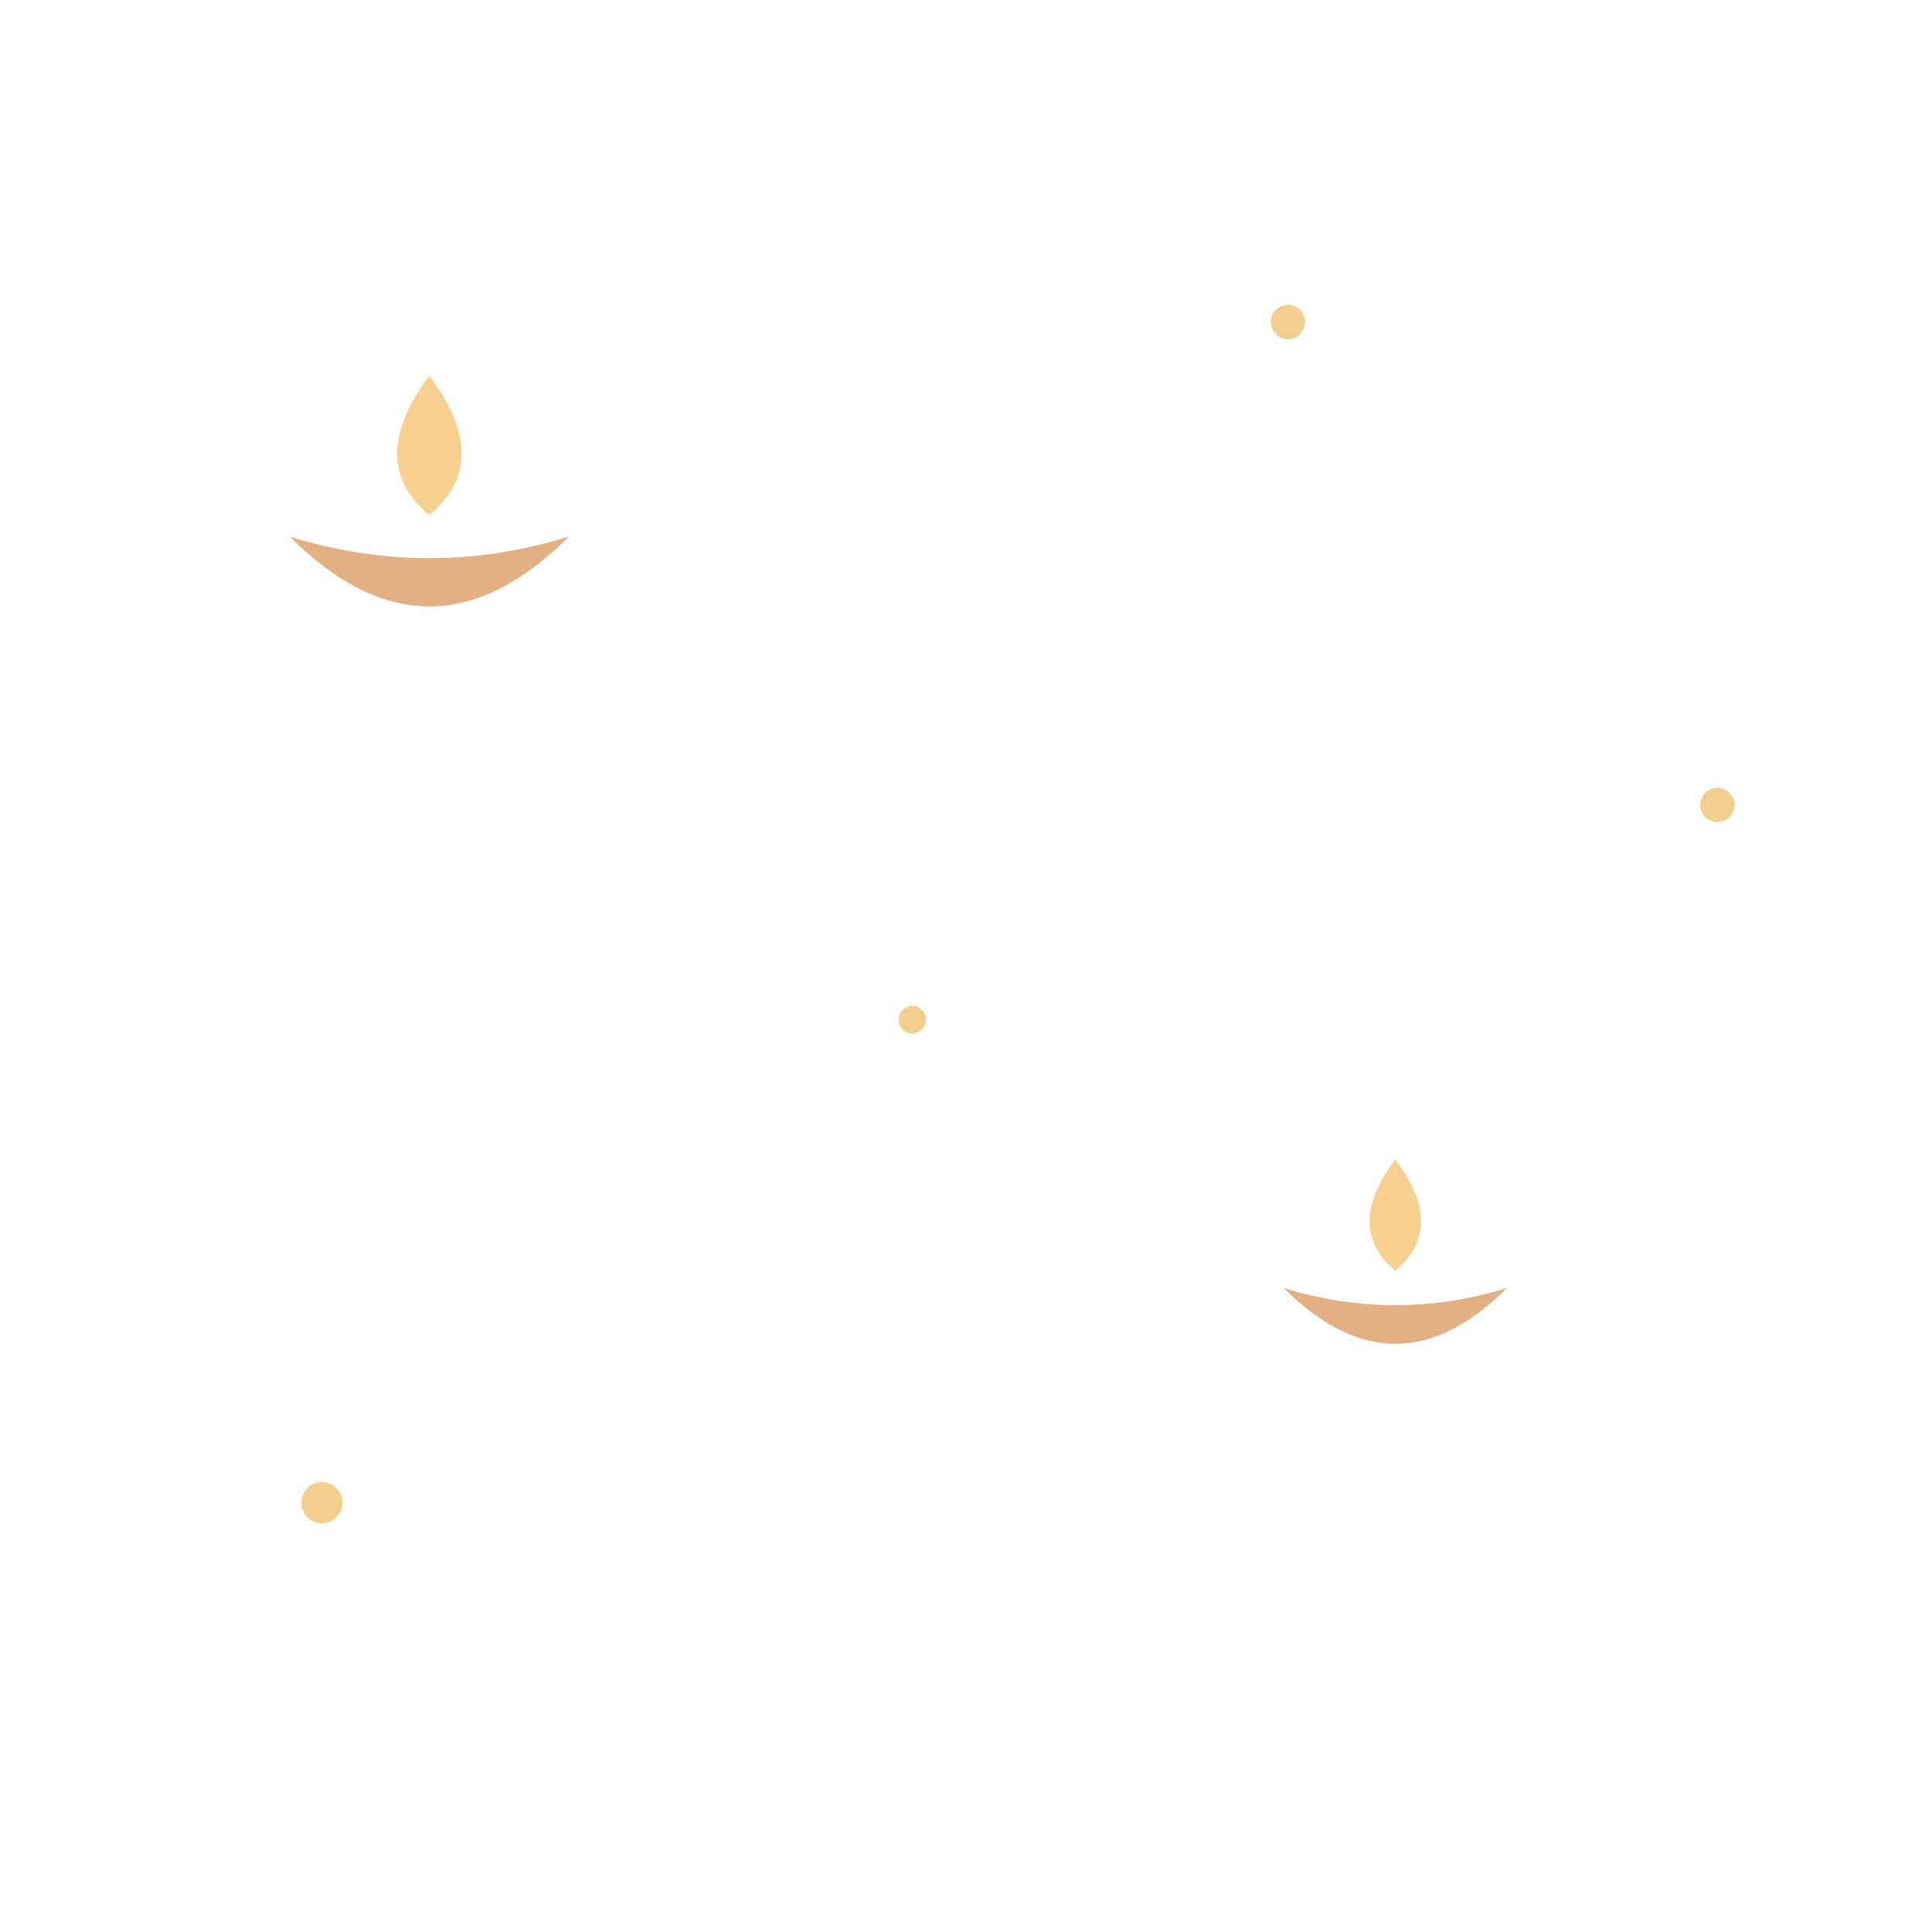
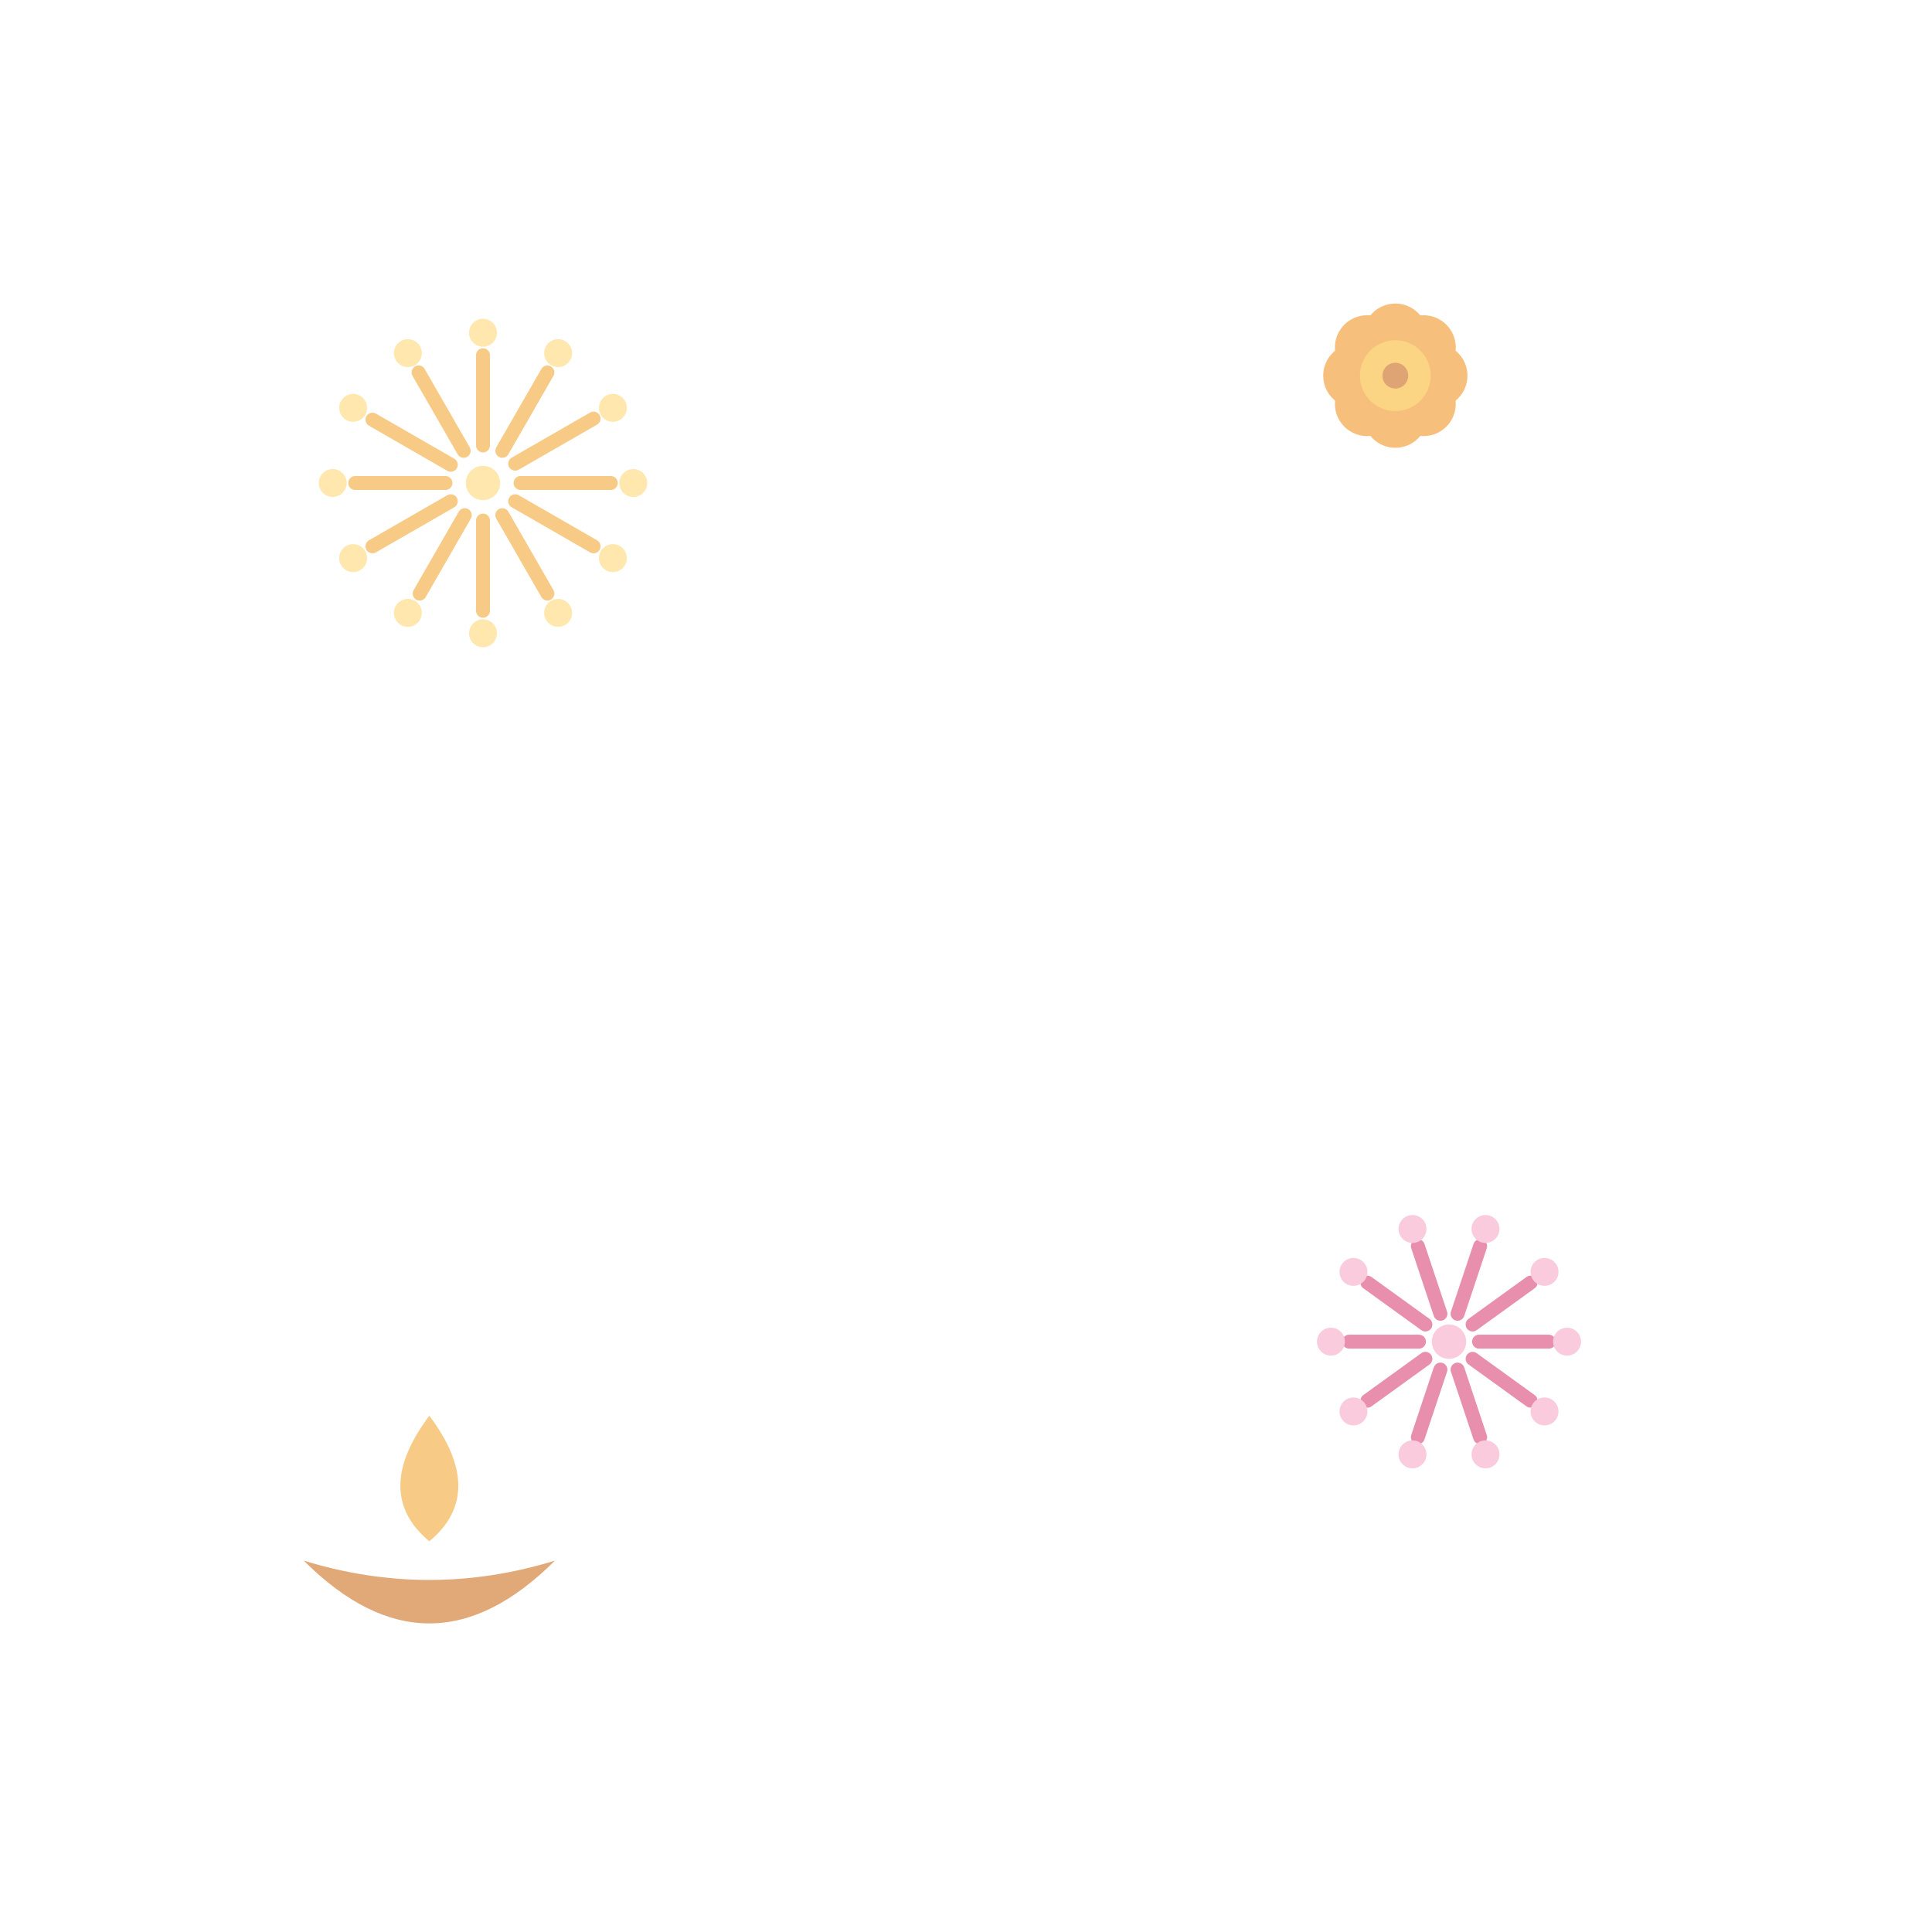
<svg xmlns="http://www.w3.org/2000/svg" width="180" height="180" viewBox="0 0 180 180">
-   <g opacity="0.5">
-     <g transform="translate(40 50) rotate(0) scale(1)">
-       <path d="M-13 0 Q0 13 13 0 Q0 4 -13 0Z" fill="#c8610a" />
-       <path d="M0 -15 Q6 -7 0 -2 Q-6 -7 0 -15Z" fill="#f0a020" />
+   <g opacity="0.55">
+     <g transform="translate(45.0 45.0) rotate(0) scale(1)">
+       <path d="M3.5 0.0 L11.9 0.0" stroke="#f0a020" stroke-width="1.3" stroke-linecap="round" />
+       <circle cx="14.0" cy="0.0" r="1.3" fill="#ffd36a" />
+       <path d="M3.0 1.7 L10.3 5.9" stroke="#f0a020" stroke-width="1.3" stroke-linecap="round" />
+       <circle cx="12.1" cy="7.0" r="1.3" fill="#ffd36a" />
+       <path d="M1.8 3.0 L6.0 10.3" stroke="#f0a020" stroke-width="1.3" stroke-linecap="round" />
+       <circle cx="7.0" cy="12.1" r="1.3" fill="#ffd36a" />
+       <path d="M0.0 3.5 L0.0 11.9" stroke="#f0a020" stroke-width="1.3" stroke-linecap="round" />
+       <circle cx="0.0" cy="14.0" r="1.3" fill="#ffd36a" />
+       <path d="M-1.7 3.0 L-5.9 10.3" stroke="#f0a020" stroke-width="1.3" stroke-linecap="round" />
+       <circle cx="-7.0" cy="12.1" r="1.3" fill="#ffd36a" />
+       <path d="M-3.0 1.7 L-10.3 5.9" stroke="#f0a020" stroke-width="1.3" stroke-linecap="round" />
+       <circle cx="-12.1" cy="7.0" r="1.3" fill="#ffd36a" />
+       <path d="M-3.5 0.0 L-11.9 0.0" stroke="#f0a020" stroke-width="1.3" stroke-linecap="round" />
+       <circle cx="-14.0" cy="0.0" r="1.3" fill="#ffd36a" />
+       <path d="M-3.0 -1.7 L-10.3 -5.9" stroke="#f0a020" stroke-width="1.3" stroke-linecap="round" />
+       <circle cx="-12.1" cy="-7.0" r="1.3" fill="#ffd36a" />
+       <path d="M-1.8 -3.0 L-6.0 -10.3" stroke="#f0a020" stroke-width="1.3" stroke-linecap="round" />
+       <circle cx="-7.0" cy="-12.1" r="1.3" fill="#ffd36a" />
+       <path d="M-0.0 -3.5 L-0.0 -11.9" stroke="#f0a020" stroke-width="1.3" stroke-linecap="round" />
+       <circle cx="-0.0" cy="-14.0" r="1.3" fill="#ffd36a" />
+       <path d="M1.8 -3.0 L6.0 -10.3" stroke="#f0a020" stroke-width="1.3" stroke-linecap="round" />
+       <circle cx="7.0" cy="-12.1" r="1.3" fill="#ffd36a" />
+       <path d="M3.0 -1.8 L10.3 -6.0" stroke="#f0a020" stroke-width="1.3" stroke-linecap="round" />
+       <circle cx="12.1" cy="-7.0" r="1.3" fill="#ffd36a" />
+       <circle r="1.6" fill="#ffd36a" />
    </g>
-     <g transform="translate(130 120) rotate(0) scale(0.8)">
-       <path d="M-13 0 Q0 13 13 0 Q0 4 -13 0Z" fill="#c8610a" />
-       <path d="M0 -15 Q6 -7 0 -2 Q-6 -7 0 -15Z" fill="#f0a020" />
+     <g transform="translate(135.0 125.0) rotate(0) scale(1)">
+       <path d="M2.8 0.0 L9.3 0.0" stroke="#d6336c" stroke-width="1.3" stroke-linecap="round" />
+       <circle cx="11.0" cy="0.0" r="1.3" fill="#f6a0c0" />
+       <path d="M2.2 1.6 L7.6 5.5" stroke="#d6336c" stroke-width="1.3" stroke-linecap="round" />
+       <circle cx="8.9" cy="6.5" r="1.3" fill="#f6a0c0" />
+       <path d="M0.8 2.6 L2.9 8.9" stroke="#d6336c" stroke-width="1.3" stroke-linecap="round" />
+       <circle cx="3.4" cy="10.5" r="1.3" fill="#f6a0c0" />
+       <path d="M-0.8 2.6 L-2.9 8.9" stroke="#d6336c" stroke-width="1.3" stroke-linecap="round" />
+       <circle cx="-3.4" cy="10.5" r="1.3" fill="#f6a0c0" />
+       <path d="M-2.2 1.6 L-7.6 5.5" stroke="#d6336c" stroke-width="1.3" stroke-linecap="round" />
+       <circle cx="-8.9" cy="6.5" r="1.3" fill="#f6a0c0" />
+       <path d="M-2.8 0.0 L-9.3 0.0" stroke="#d6336c" stroke-width="1.3" stroke-linecap="round" />
+       <circle cx="-11.0" cy="0.0" r="1.3" fill="#f6a0c0" />
+       <path d="M-2.2 -1.6 L-7.6 -5.5" stroke="#d6336c" stroke-width="1.3" stroke-linecap="round" />
+       <circle cx="-8.9" cy="-6.5" r="1.3" fill="#f6a0c0" />
+       <path d="M-0.8 -2.6 L-2.9 -8.9" stroke="#d6336c" stroke-width="1.3" stroke-linecap="round" />
+       <circle cx="-3.4" cy="-10.5" r="1.3" fill="#f6a0c0" />
+       <path d="M0.8 -2.6 L2.9 -8.9" stroke="#d6336c" stroke-width="1.3" stroke-linecap="round" />
+       <circle cx="3.4" cy="-10.5" r="1.3" fill="#f6a0c0" />
+       <path d="M2.2 -1.6 L7.6 -5.5" stroke="#d6336c" stroke-width="1.3" stroke-linecap="round" />
+       <circle cx="8.9" cy="-6.5" r="1.3" fill="#f6a0c0" />
+       <circle r="1.6" fill="#f6a0c0" />
    </g>
-     <g transform="translate(120 30) rotate(0) scale(1)">
-       <circle r="1.6" fill="#e8a020" />
+     <g transform="translate(130.0 35.0) rotate(0) scale(1)">
+       <circle cx="3.72" cy="0.00" r="3.00" fill="#f08a10" />
+       <circle cx="2.63" cy="2.63" r="3.00" fill="#f08a10" />
+       <circle cx="0.00" cy="3.72" r="3.00" fill="#f08a10" />
+       <circle cx="-2.63" cy="2.63" r="3.00" fill="#f08a10" />
+       <circle cx="-3.72" cy="0.00" r="3.00" fill="#f08a10" />
+       <circle cx="-2.63" cy="-2.63" r="3.00" fill="#f08a10" />
+       <circle cx="-0.00" cy="-3.72" r="3.00" fill="#f08a10" />
+       <circle cx="2.63" cy="-2.63" r="3.00" fill="#f08a10" />
+       <circle r="3.30" fill="#f7b21e" />
+       <circle r="1.20" fill="#c55a00" />
    </g>
-     <g transform="translate(30 140) rotate(0) scale(1.2)">
-       <circle r="1.6" fill="#e8a020" />
-     </g>
-     <g transform="translate(85 95) rotate(0) scale(0.8)">
-       <circle r="1.6" fill="#e8a020" />
-     </g>
-     <g transform="translate(160 75) rotate(0) scale(1)">
-       <circle r="1.6" fill="#e8a020" />
+     <g transform="translate(40.0 140.0) rotate(0) scale(0.9)">
+       <g transform="translate(0.0 6.0) rotate(0) scale(1)">
+         <path d="M-13 0 Q0 13 13 0 Q0 4 -13 0Z" fill="#c8610a" />
+         <path d="M0 -15 Q6 -7 0 -2 Q-6 -7 0 -15Z" fill="#f0a020" />
+       </g>
    </g>
  </g>
</svg>
